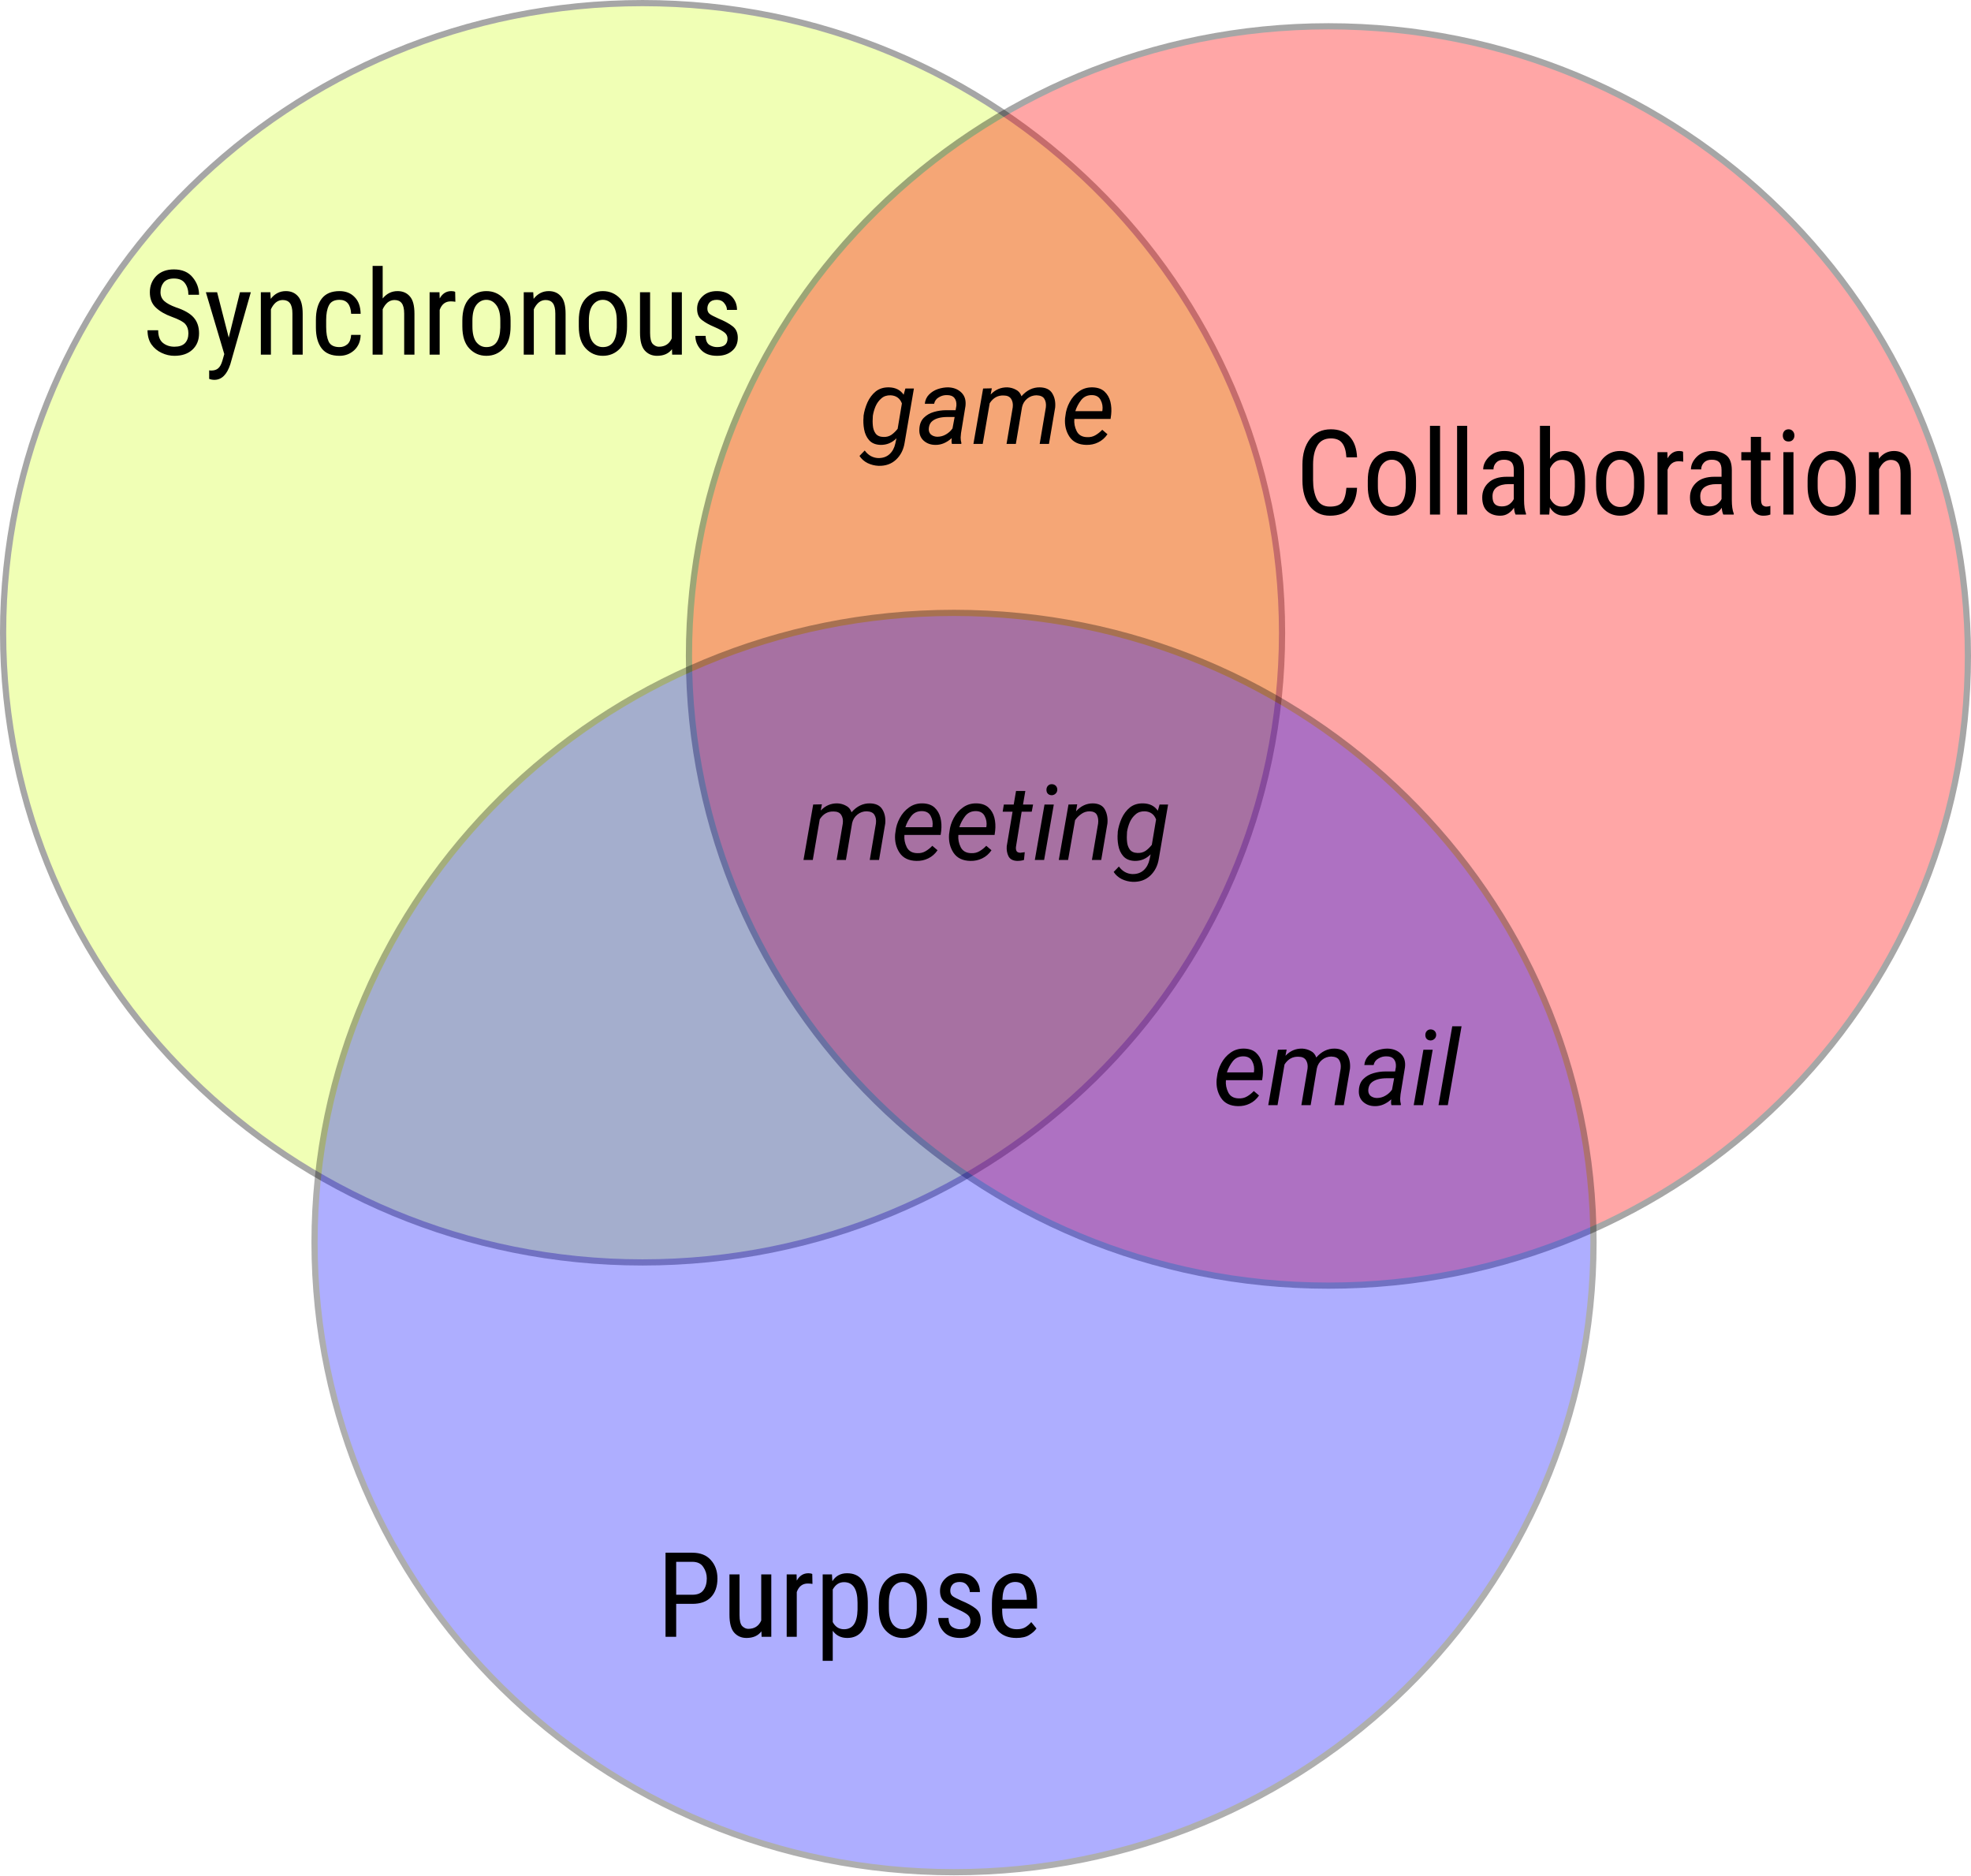
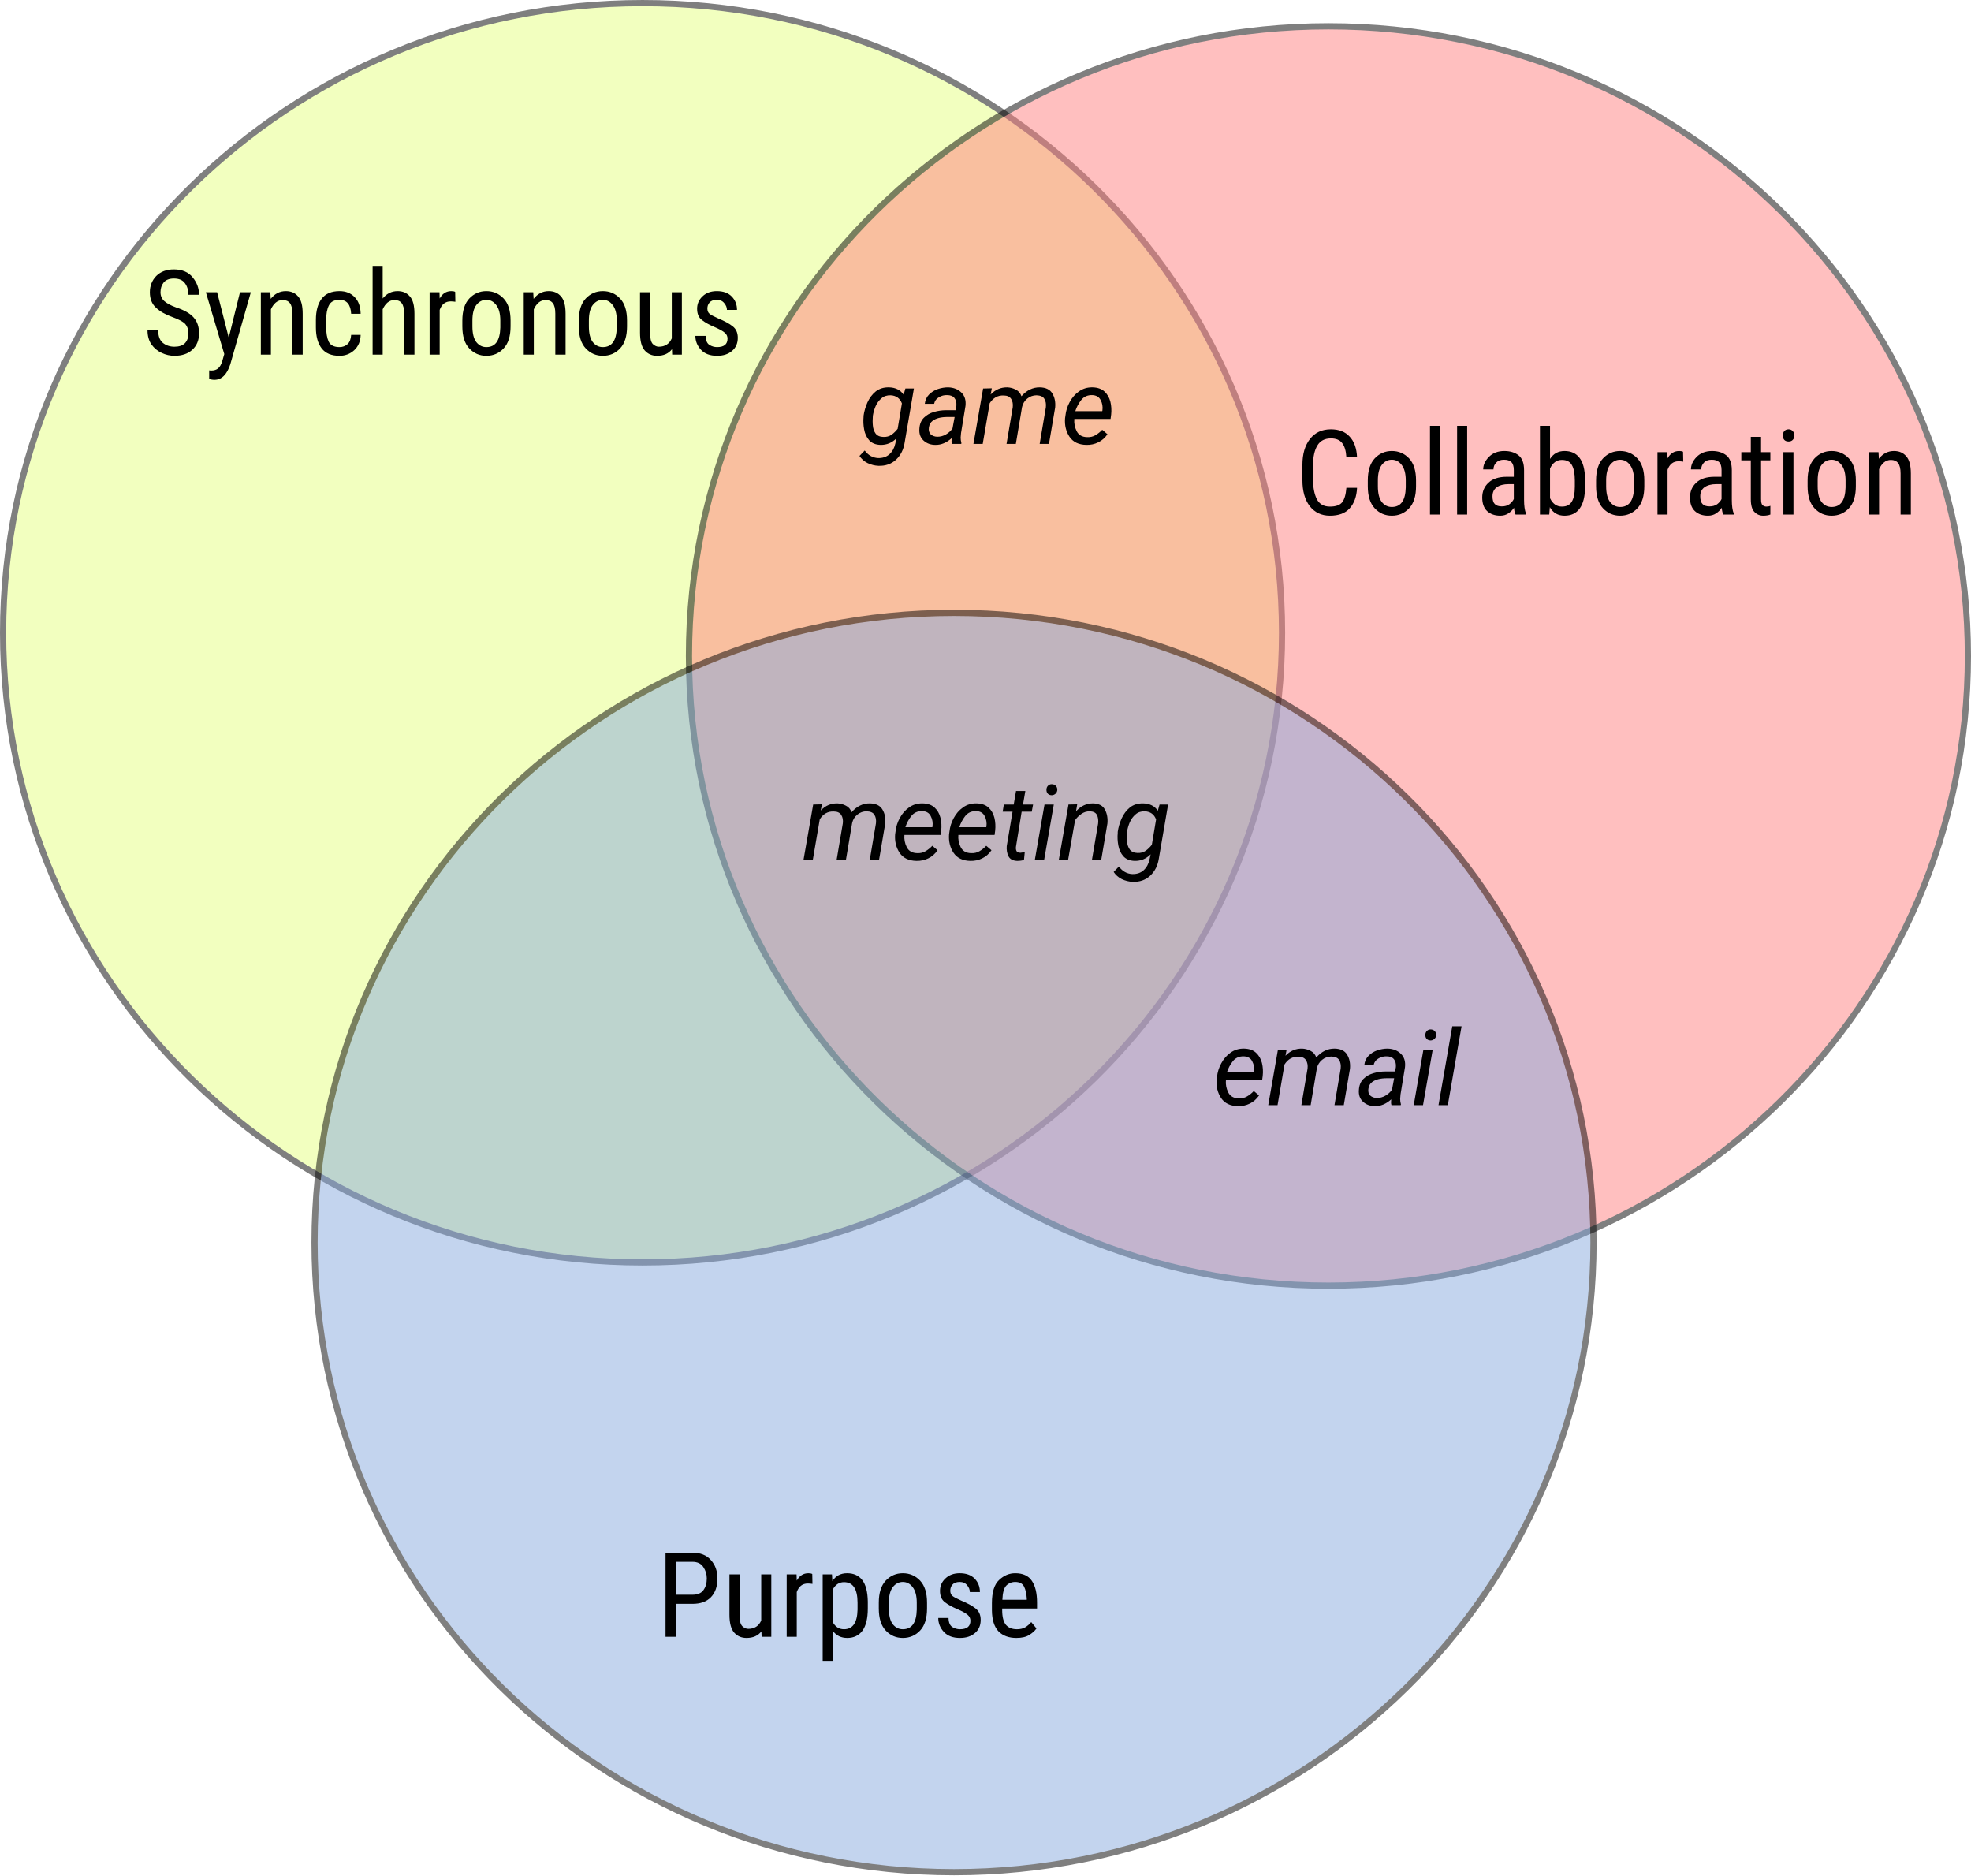
<svg xmlns="http://www.w3.org/2000/svg" xmlns:xlink="http://www.w3.org/1999/xlink" width="158.991mm" height="151.24mm" viewBox="0 0 158.991 151.24" version="1.1" id="svg843">
  <defs id="defs837">
    <linearGradient id="linearGradient1778">
      <stop style="stop-color:#000000;stop-opacity:1;" offset="0" id="stop1774" />
      <stop style="stop-color:#000000;stop-opacity:0;" offset="1" id="stop1776" />
    </linearGradient>
    <linearGradient xlink:href="#linearGradient1778" id="linearGradient1780" x1="9.323" y1="67.783" x2="62.209" y2="67.783" gradientUnits="userSpaceOnUse" />
    <filter style="color-interpolation-filters:sRGB" id="filter2308">
      <feOffset dy="3" dx="-100" id="feOffset2298" />
      <feGaussianBlur stdDeviation="3" result="blur" id="feGaussianBlur2300" />
      <feFlood flood-color="rgb(0,0,0)" flood-opacity="1" result="flood" id="feFlood2302" />
      <feComposite in="flood" in2="SourceGraphic" operator="in" result="composite" id="feComposite2304" />
      <feBlend in="blur" in2="composite" mode="normal" id="feBlend2306" />
    </filter>
  </defs>
  <g id="layer1" transform="translate(-11.50986,-55.40561)">
-     <ellipse style="opacity:0.35;fill:#d4ff2a;stroke:#000000;stroke-width:0.5;stroke-miterlimit:4;stroke-dasharray:none;stroke-dashoffset:0;stroke-opacity:1" id="path1388" cx="63.343" cy="106.437" rx="51.583" ry="50.781" />
-     <ellipse style="opacity:0.35;fill:#ff0000;stroke:#000000;stroke-width:0.5;stroke-miterlimit:4;stroke-dasharray:none;stroke-dashoffset:0;stroke-opacity:1" id="path1388-3" cx="118.668" cy="108.308" rx="51.583" ry="50.781" />
-     <ellipse style="opacity:0.32;fill:#0000ff;stroke:#000000;stroke-width:0.5;stroke-miterlimit:4;stroke-dasharray:none;stroke-dashoffset:0;stroke-opacity:1" id="path1388-3-6" cx="88.466" cy="155.614" rx="51.583" ry="50.781" />
+     <ellipse style="opacity:0.5;fill:#e5ff80;stroke:#000000;stroke-width:0.5;stroke-miterlimit:4;stroke-dasharray:none;stroke-dashoffset:0;stroke-opacity:1" id="path1388" cx="63.343" cy="106.437" rx="51.583" ry="50.781" />
+     <ellipse style="opacity:0.5;fill:#ff8080;stroke:#000000;stroke-width:0.5;stroke-miterlimit:4;stroke-dasharray:none;stroke-dashoffset:0;stroke-opacity:1" id="path1388-3" cx="118.668" cy="108.308" rx="51.583" ry="50.781" />
+     <ellipse style="opacity:0.5;fill:#87aade;stroke:#000000;stroke-width:0.5;stroke-miterlimit:4;stroke-dasharray:none;stroke-dashoffset:0;stroke-opacity:1" id="path1388-3-6" cx="88.466" cy="155.614" rx="51.583" ry="50.781" />
    <text xml:space="preserve" style="font-style:normal;font-variant:normal;font-weight:normal;font-stretch:normal;font-size:10.583px;line-height:125%;font-family:'Roboto Condensed';-inkscape-font-specification:'Roboto Condensed, ';letter-spacing:0px;word-spacing:0px;fill:#000000;fill-opacity:1;stroke:url(#linearGradient1780);stroke-width:0.265;stroke-linecap:butt;stroke-linejoin:miter;stroke-miterlimit:4;stroke-dasharray:none;stroke-opacity:1" x="35.797" y="70.623" id="text1460">
      <tspan id="tspan1458" x="35.797" y="79.883" style="font-style:normal;font-variant:normal;font-weight:normal;font-stretch:normal;font-size:10.583px;font-family:'Roboto Condensed';-inkscape-font-specification:'Roboto Condensed, ';text-align:center;text-anchor:middle;opacity:0.929;stroke:url(#linearGradient1780);stroke-width:0.265;stroke-miterlimit:4;stroke-dasharray:none;stroke-opacity:1" />
    </text>
    <text xml:space="preserve" style="font-style:normal;font-weight:normal;font-size:10.583px;line-height:125%;font-family:Sans;letter-spacing:0px;word-spacing:0px;fill:#000000;fill-opacity:1;stroke:none;stroke-width:0.265px;stroke-linecap:butt;stroke-linejoin:miter;stroke-opacity:1" x="23.019" y="84.01" id="text2324">
      <tspan id="tspan2322" x="23.019" y="84.01" style="font-style:normal;font-variant:normal;font-weight:normal;font-stretch:normal;font-size:9.525px;font-family:'Roboto Condensed';-inkscape-font-specification:'Roboto Condensed, ';stroke-width:0.265px">Synchronous</tspan>
    </text>
    <text xml:space="preserve" style="font-style:normal;font-weight:normal;font-size:10.583px;line-height:125%;font-family:Sans;letter-spacing:0px;word-spacing:0px;fill:#000000;fill-opacity:1;stroke:none;stroke-width:0.265px;stroke-linecap:butt;stroke-linejoin:miter;stroke-opacity:1" x="115.993" y="96.904" id="text2324-7">
      <tspan id="tspan2322-5" x="115.993" y="96.904" style="font-style:normal;font-variant:normal;font-weight:normal;font-stretch:normal;font-size:9.525px;font-family:'Roboto Condensed';-inkscape-font-specification:'Roboto Condensed, ';stroke-width:0.265px">Collaboration</tspan>
    </text>
    <text xml:space="preserve" style="font-style:normal;font-weight:normal;font-size:10.583px;line-height:125%;font-family:Sans;letter-spacing:0px;word-spacing:0px;fill:#000000;fill-opacity:1;stroke:none;stroke-width:0.265px;stroke-linecap:butt;stroke-linejoin:miter;stroke-opacity:1" x="64.46" y="187.411" id="text2324-7-3">
      <tspan id="tspan2322-5-5" x="64.46" y="187.411" style="font-style:normal;font-variant:normal;font-weight:normal;font-stretch:normal;font-size:9.525px;font-family:'Roboto Condensed';-inkscape-font-specification:'Roboto Condensed, ';stroke-width:0.265px">Purpose</tspan>
    </text>
    <text xml:space="preserve" style="font-style:normal;font-weight:normal;font-size:10.583px;line-height:125%;font-family:Sans;letter-spacing:0px;word-spacing:0px;fill:#000000;fill-opacity:1;stroke:none;stroke-width:0.265px;stroke-linecap:butt;stroke-linejoin:miter;stroke-opacity:1" x="76.2" y="124.756" id="text2383">
      <tspan id="tspan2381" x="76.2" y="124.756" style="font-style:italic;font-variant:normal;font-weight:normal;font-stretch:normal;font-size:8.467px;font-family:Roboto;-inkscape-font-specification:'Roboto Italic';stroke-width:0.265px">meeting</tspan>
    </text>
    <text xml:space="preserve" style="font-style:normal;font-weight:normal;font-size:10.583px;line-height:125%;font-family:Sans;letter-spacing:0px;word-spacing:0px;fill:#000000;fill-opacity:1;stroke:none;stroke-width:0.265px;stroke-linecap:butt;stroke-linejoin:miter;stroke-opacity:1" x="80.826" y="91.208" id="text2383-6">
      <tspan id="tspan2381-2" x="80.826" y="91.208" style="font-style:italic;font-variant:normal;font-weight:normal;font-stretch:normal;font-size:8.467px;font-family:Roboto;-inkscape-font-specification:'Roboto Italic';stroke-width:0.265px">game</tspan>
    </text>
    <text xml:space="preserve" style="font-style:normal;font-weight:normal;font-size:10.583px;line-height:125%;font-family:Sans;letter-spacing:0px;word-spacing:0px;fill:#000000;fill-opacity:1;stroke:none;stroke-width:0.265px;stroke-linecap:butt;stroke-linejoin:miter;stroke-opacity:1" x="109.335" y="144.534" id="text2383-6-9-2">
      <tspan id="tspan2381-2-1-7" x="109.335" y="144.534" style="font-style:italic;font-variant:normal;font-weight:normal;font-stretch:normal;font-size:8.467px;font-family:Roboto;-inkscape-font-specification:'Roboto Italic';stroke-width:0.265px">email</tspan>
    </text>
  </g>
</svg>
